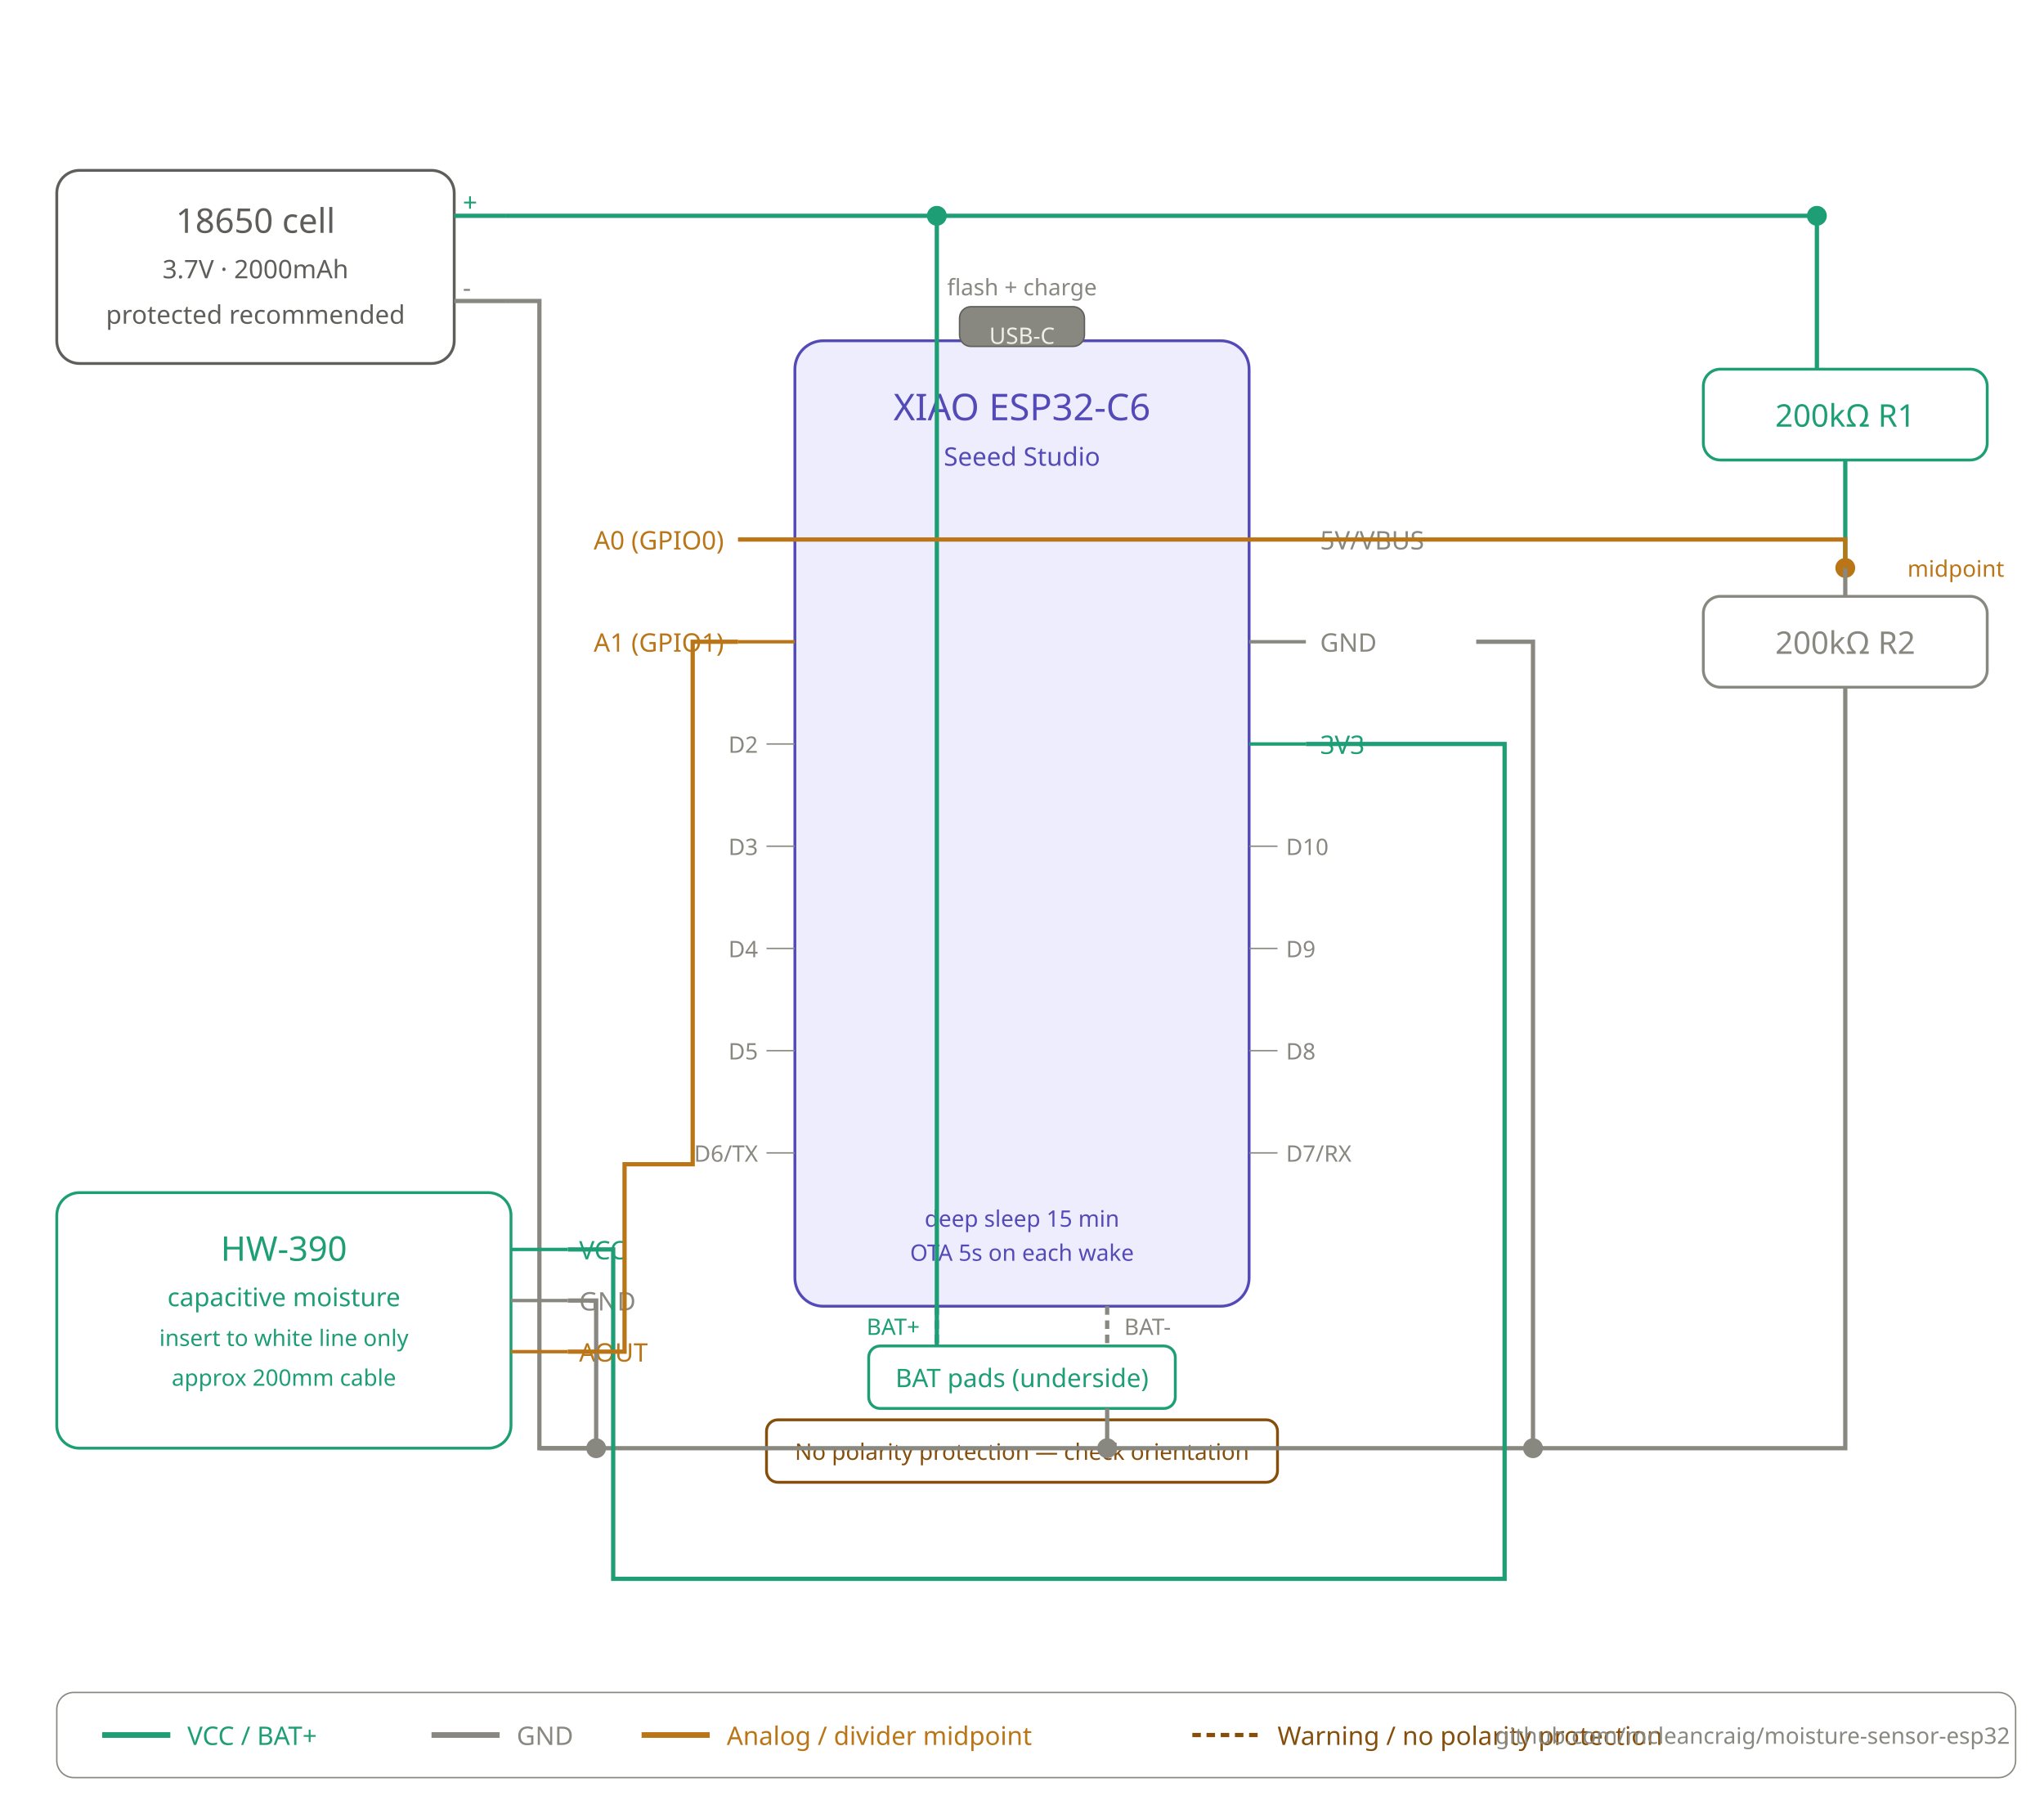
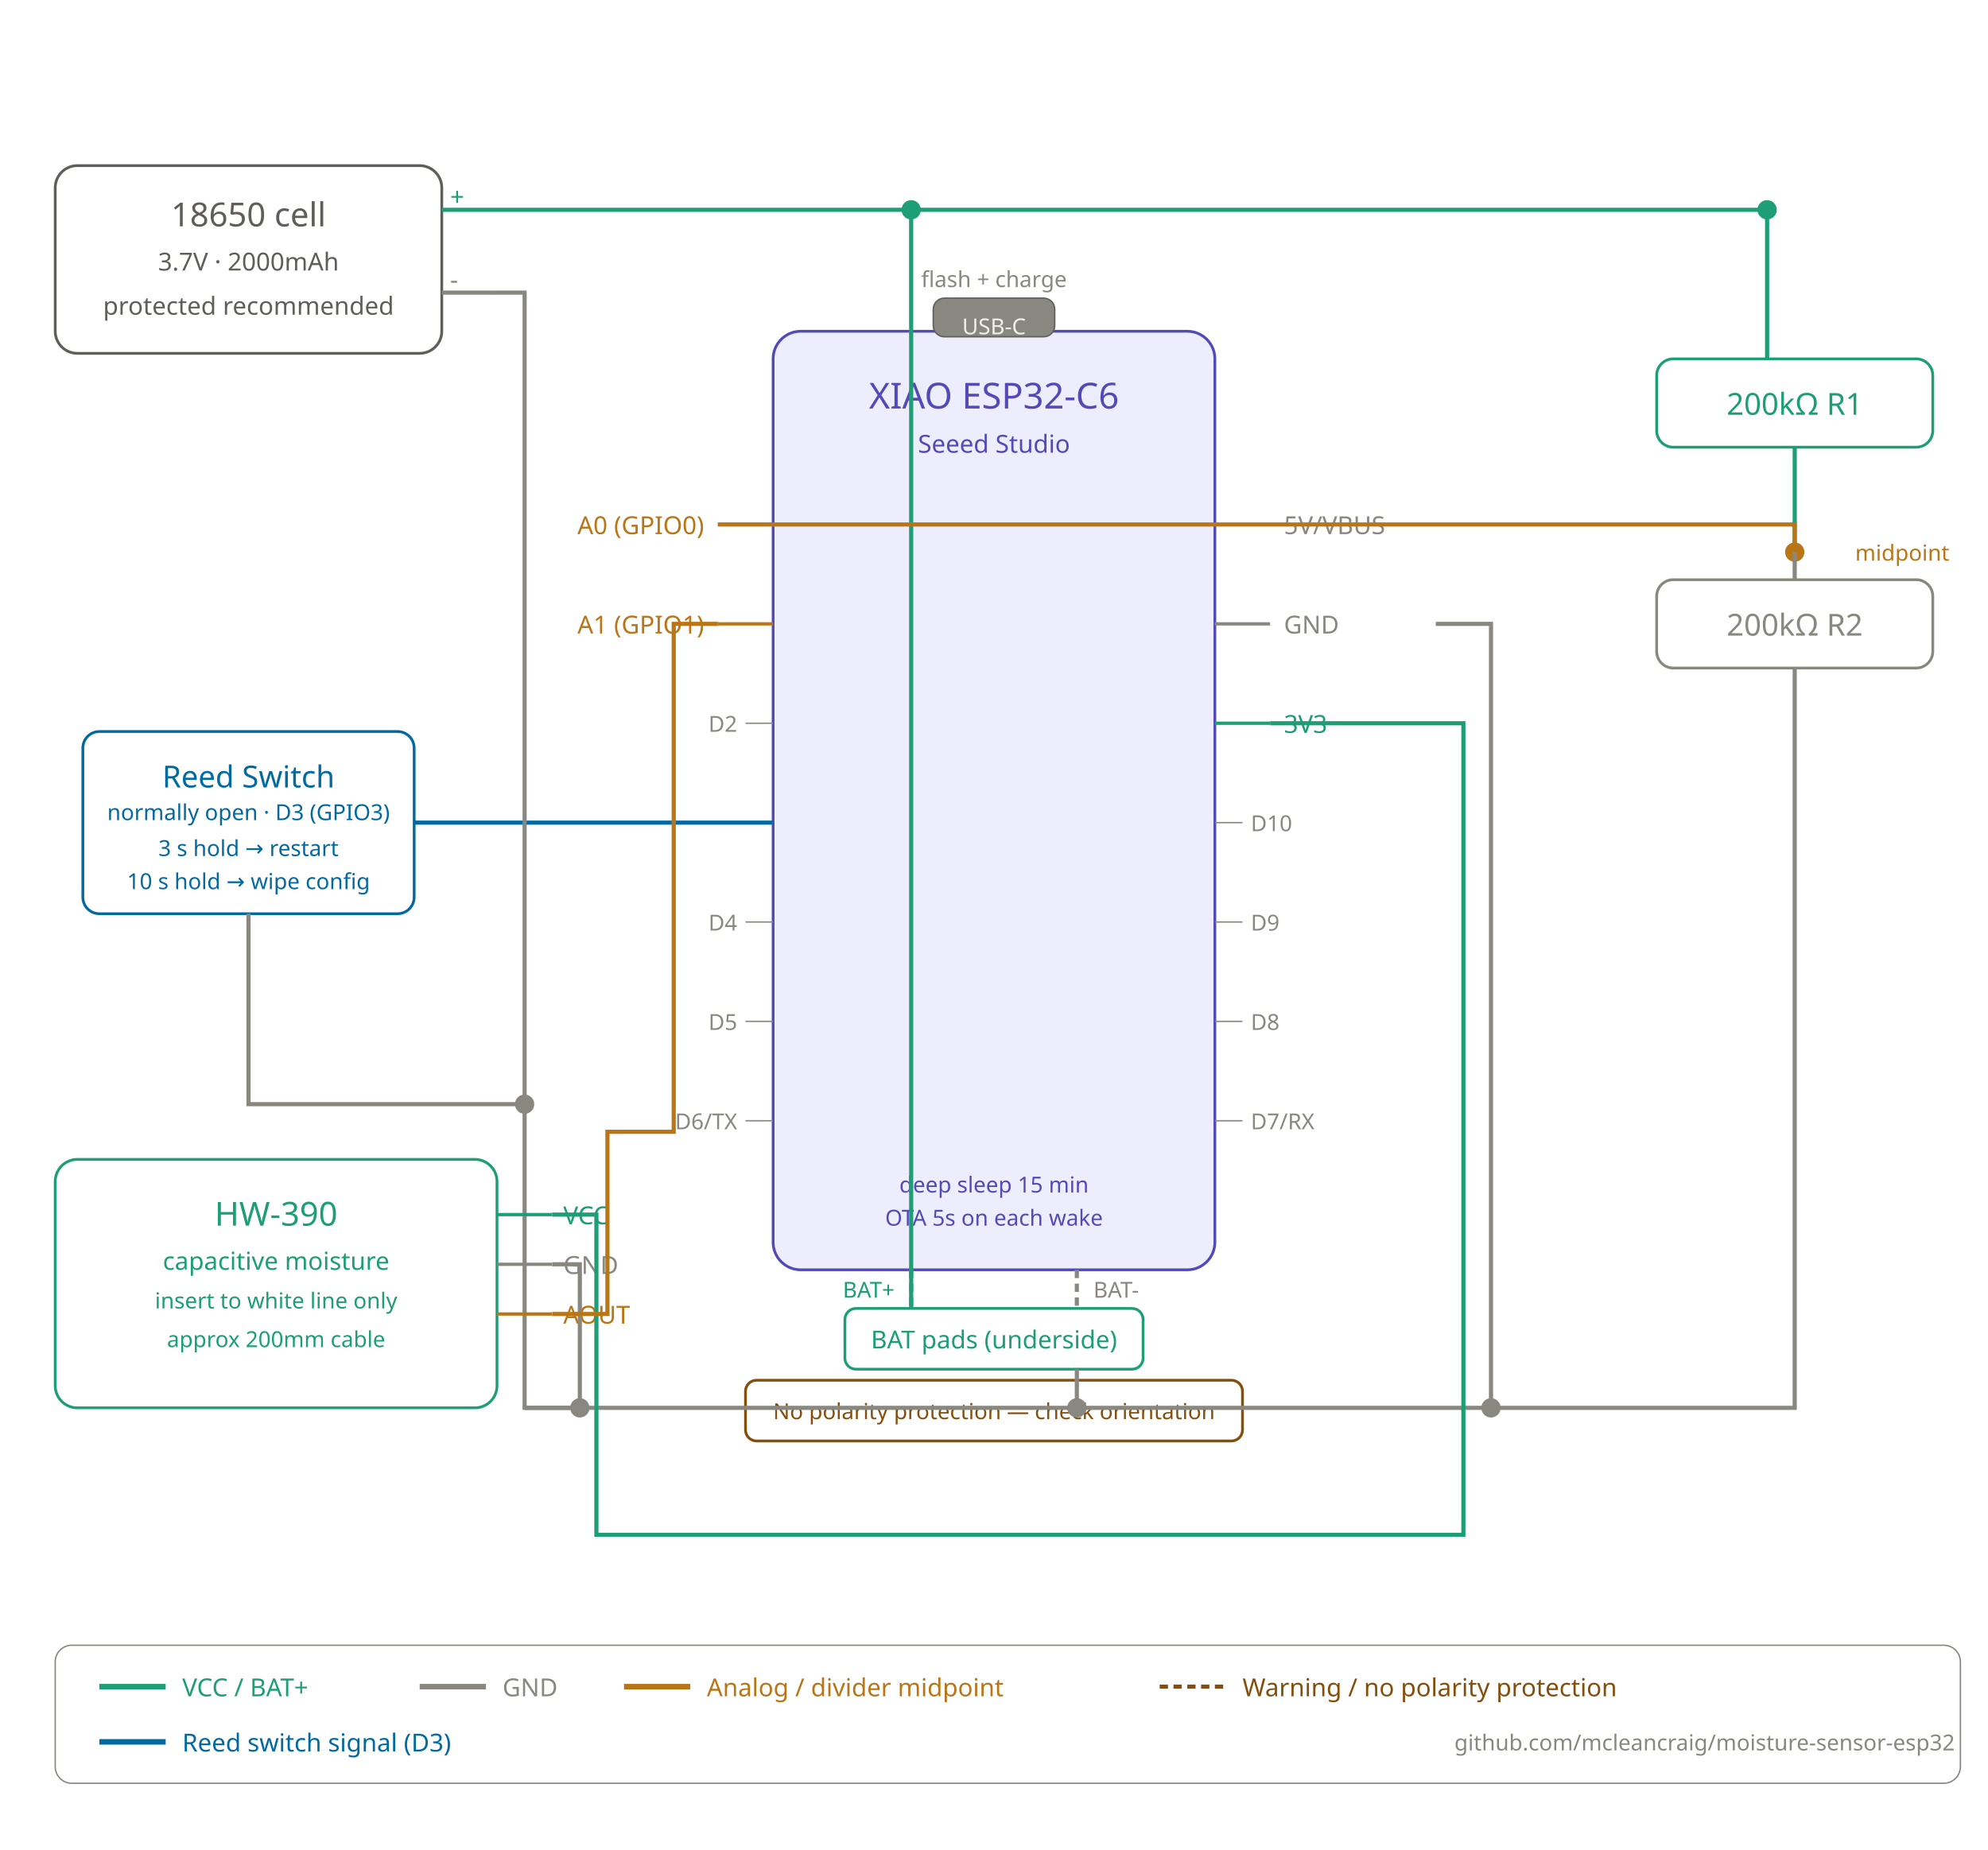
- <svg xmlns="http://www.w3.org/2000/svg" width="100%" viewBox="0 0 720 640" role="img">
+ <svg xmlns="http://www.w3.org/2000/svg" width="100%" viewBox="0 0 720 670" role="img">
  <rect x="280" y="120" width="160" height="340" rx="10" fill="#EEEDFE" stroke="#534AB7" stroke-width="1" />
  <text x="360" y="148" text-anchor="middle" font-family="sans-serif" font-size="13" font-weight="500" fill="#534AB7">XIAO ESP32-C6</text>
  <text x="360" y="164" text-anchor="middle" font-family="sans-serif" font-size="9" fill="#534AB7">Seeed Studio</text>
  <rect x="338" y="108" width="44" height="14" rx="4" fill="#888780" stroke="#5F5E5A" stroke-width="0.5" />
  <text x="360" y="118" text-anchor="middle" font-family="sans-serif" font-size="8" fill="#F1EFE8" dominant-baseline="central">USB-C</text>
  <text x="360" y="104" text-anchor="middle" font-family="sans-serif" font-size="8" fill="#888780">flash + charge</text>
  <line x1="280" y1="190" x2="260" y2="190" stroke="#BA7517" stroke-width="1.2" />
  <text x="255" y="190" text-anchor="end" font-family="sans-serif" font-size="9" fill="#BA7517" dominant-baseline="central">A0 (GPIO0)</text>
  <line x1="280" y1="226" x2="260" y2="226" stroke="#BA7517" stroke-width="1.2" />
  <text x="255" y="226" text-anchor="end" font-family="sans-serif" font-size="9" fill="#BA7517" dominant-baseline="central">A1 (GPIO1)</text>
  <line x1="280" y1="262" x2="270" y2="262" stroke="#888780" stroke-width="0.5" />
  <text x="267" y="262" text-anchor="end" font-family="sans-serif" font-size="8" fill="#888780" dominant-baseline="central">D2</text>
-   <line x1="280" y1="298" x2="270" y2="298" stroke="#888780" stroke-width="0.5" />
-   <text x="267" y="298" text-anchor="end" font-family="sans-serif" font-size="8" fill="#888780" dominant-baseline="central">D3</text>
+   <line x1="280" y1="298" x2="150" y2="298" stroke="#0369A1" stroke-width="1.5" />
  <line x1="280" y1="334" x2="270" y2="334" stroke="#888780" stroke-width="0.5" />
  <text x="267" y="334" text-anchor="end" font-family="sans-serif" font-size="8" fill="#888780" dominant-baseline="central">D4</text>
  <line x1="280" y1="370" x2="270" y2="370" stroke="#888780" stroke-width="0.5" />
  <text x="267" y="370" text-anchor="end" font-family="sans-serif" font-size="8" fill="#888780" dominant-baseline="central">D5</text>
  <line x1="280" y1="406" x2="270" y2="406" stroke="#888780" stroke-width="0.5" />
  <text x="267" y="406" text-anchor="end" font-family="sans-serif" font-size="8" fill="#888780" dominant-baseline="central">D6/TX</text>
  <line x1="440" y1="190" x2="460" y2="190" stroke="#888780" stroke-width="0.8" />
  <text x="465" y="190" font-family="sans-serif" font-size="9" fill="#888780" dominant-baseline="central">5V/VBUS</text>
  <line x1="440" y1="226" x2="460" y2="226" stroke="#888780" stroke-width="1.2" />
  <text x="465" y="226" font-family="sans-serif" font-size="9" fill="#888780" dominant-baseline="central">GND</text>
  <line x1="440" y1="262" x2="460" y2="262" stroke="#1D9E75" stroke-width="1.2" />
  <text x="465" y="262" font-family="sans-serif" font-size="9" fill="#1D9E75" dominant-baseline="central">3V3</text>
  <line x1="440" y1="298" x2="450" y2="298" stroke="#888780" stroke-width="0.5" />
  <text x="453" y="298" font-family="sans-serif" font-size="8" fill="#888780" dominant-baseline="central">D10</text>
  <line x1="440" y1="334" x2="450" y2="334" stroke="#888780" stroke-width="0.5" />
  <text x="453" y="334" font-family="sans-serif" font-size="8" fill="#888780" dominant-baseline="central">D9</text>
  <line x1="440" y1="370" x2="450" y2="370" stroke="#888780" stroke-width="0.5" />
  <text x="453" y="370" font-family="sans-serif" font-size="8" fill="#888780" dominant-baseline="central">D8</text>
  <line x1="440" y1="406" x2="450" y2="406" stroke="#888780" stroke-width="0.5" />
  <text x="453" y="406" font-family="sans-serif" font-size="8" fill="#888780" dominant-baseline="central">D7/RX</text>
  <text x="360" y="432" text-anchor="middle" font-family="sans-serif" font-size="8" fill="#534AB7">deep sleep 15 min</text>
  <text x="360" y="444" text-anchor="middle" font-family="sans-serif" font-size="8" fill="#534AB7">OTA 5s on each wake</text>
  <rect x="306" y="474" width="108" height="22" rx="4" fill="none" stroke="#1D9E75" stroke-width="1" />
  <text x="360" y="485" text-anchor="middle" font-family="sans-serif" font-size="9" fill="#1D9E75" dominant-baseline="central">BAT pads (underside)</text>
  <line x1="330" y1="460" x2="330" y2="474" stroke="#1D9E75" stroke-width="1.5" stroke-dasharray="3 2" />
  <line x1="390" y1="460" x2="390" y2="474" stroke="#888780" stroke-width="1.5" stroke-dasharray="3 2" />
  <text x="324" y="467" text-anchor="end" font-family="sans-serif" font-size="8" fill="#1D9E75" dominant-baseline="central">BAT+</text>
  <text x="396" y="467" font-family="sans-serif" font-size="8" fill="#888780" dominant-baseline="central">BAT-</text>
  <rect x="270" y="500" width="180" height="22" rx="4" fill="none" stroke="#854F0B" stroke-width="1" />
  <text x="360" y="511" text-anchor="middle" font-family="sans-serif" font-size="8" fill="#854F0B" dominant-baseline="central">No polarity protection — check orientation</text>
  <rect x="20" y="60" width="140" height="68" rx="8" fill="none" stroke="#5F5E5A" stroke-width="1" />
  <text x="90" y="82" text-anchor="middle" font-family="sans-serif" font-size="12" font-weight="500" fill="#5F5E5A">18650 cell</text>
  <text x="90" y="98" text-anchor="middle" font-family="sans-serif" font-size="9" fill="#5F5E5A">3.7V · 2000mAh</text>
  <text x="90" y="114" text-anchor="middle" font-family="sans-serif" font-size="9" fill="#5F5E5A">protected recommended</text>
  <line x1="160" y1="76" x2="178" y2="76" stroke="#1D9E75" stroke-width="1.5" />
  <line x1="160" y1="106" x2="178" y2="106" stroke="#888780" stroke-width="1.5" />
  <text x="163" y="71" font-family="sans-serif" font-size="9" fill="#1D9E75" dominant-baseline="central">+</text>
  <text x="163" y="101" font-family="sans-serif" font-size="9" fill="#888780" dominant-baseline="central">-</text>
  <path d="M178 76 L330 76 L330 76" fill="none" stroke="#1D9E75" stroke-width="1.5" />
  <circle cx="330" cy="76" r="3.5" fill="#1D9E75" />
  <path d="M330 76 L330 474" fill="none" stroke="#1D9E75" stroke-width="1.5" />
  <path d="M330 76 L640 76 L640 130" fill="none" stroke="#1D9E75" stroke-width="1.5" />
  <circle cx="640" cy="76" r="3.5" fill="#1D9E75" />
  <path d="M178 106 L190 106 L190 510 L390 510" fill="none" stroke="#888780" stroke-width="1.5" />
  <circle cx="390" cy="510" r="3.5" fill="#888780" />
  <path d="M390 510 L390 496" fill="none" stroke="#888780" stroke-width="1.5" />
  <path d="M520 226 L540 226 L540 510 L390 510" fill="none" stroke="#888780" stroke-width="1.5" />
  <circle cx="540" cy="510" r="3.5" fill="#888780" />
  <rect x="600" y="130" width="100" height="32" rx="6" fill="none" stroke="#1D9E75" stroke-width="1" />
  <text x="650" y="146" text-anchor="middle" font-family="sans-serif" font-size="11" font-weight="500" fill="#1D9E75" dominant-baseline="central">200kΩ R1</text>
  <line x1="650" y1="162" x2="650" y2="200" stroke="#1D9E75" stroke-width="1.5" />
  <circle cx="650" cy="200" r="3.5" fill="#BA7517" />
  <text x="706" y="200" text-anchor="end" font-family="sans-serif" font-size="8" fill="#BA7517" dominant-baseline="central">midpoint</text>
  <rect x="600" y="210" width="100" height="32" rx="6" fill="none" stroke="#888780" stroke-width="1" />
  <text x="650" y="226" text-anchor="middle" font-family="sans-serif" font-size="11" font-weight="500" fill="#888780" dominant-baseline="central">200kΩ R2</text>
  <line x1="650" y1="200" x2="650" y2="210" stroke="#888780" stroke-width="1.5" />
  <path d="M650 242 L650 510 L540 510" fill="none" stroke="#888780" stroke-width="1.5" />
  <path d="M650 200 L650 190 L520 190 L520 190 L260 190" fill="none" stroke="#BA7517" stroke-width="1.5" />
  <rect x="20" y="420" width="160" height="90" rx="8" fill="none" stroke="#1D9E75" stroke-width="1" />
  <text x="100" y="444" text-anchor="middle" font-family="sans-serif" font-size="12" font-weight="500" fill="#1D9E75">HW-390</text>
  <text x="100" y="460" text-anchor="middle" font-family="sans-serif" font-size="9" fill="#1D9E75">capacitive moisture</text>
  <text x="100" y="474" text-anchor="middle" font-family="sans-serif" font-size="8" fill="#1D9E75">insert to white line only</text>
  <text x="100" y="488" text-anchor="middle" font-family="sans-serif" font-size="8" fill="#1D9E75">approx 200mm cable</text>
  <line x1="180" y1="440" x2="200" y2="440" stroke="#1D9E75" stroke-width="1.2" />
  <text x="204" y="440" font-family="sans-serif" font-size="9" fill="#1D9E75" dominant-baseline="central">VCC</text>
  <line x1="180" y1="458" x2="200" y2="458" stroke="#888780" stroke-width="1.2" />
  <text x="204" y="458" font-family="sans-serif" font-size="9" fill="#888780" dominant-baseline="central">GND</text>
  <line x1="180" y1="476" x2="200" y2="476" stroke="#BA7517" stroke-width="1.2" />
  <text x="204" y="476" font-family="sans-serif" font-size="9" fill="#BA7517" dominant-baseline="central">AOUT</text>
  <path d="M200 440 L216 440 L216 556 L530 556 L530 262 L460 262" fill="none" stroke="#1D9E75" stroke-width="1.5" />
  <path d="M200 458 L210 458 L210 510 L190 510" fill="none" stroke="#888780" stroke-width="1.5" />
  <circle cx="210" cy="510" r="3.5" fill="#888780" />
  <path d="M200 476 L220 476 L220 410 L244 410 L244 226 L260 226" fill="none" stroke="#BA7517" stroke-width="1.5" />
-   <rect x="20" y="596" width="690" height="30" rx="6" fill="none" stroke="#888780" stroke-width="0.5" />
+   <rect x="30" y="265" width="120" height="66" rx="6" fill="none" stroke="#0369A1" stroke-width="1" />
+   <text x="90" y="281" text-anchor="middle" font-family="sans-serif" font-size="11" font-weight="500" fill="#0369A1" dominant-baseline="central">Reed Switch</text>
+   <text x="90" y="294" text-anchor="middle" font-family="sans-serif" font-size="8" fill="#0369A1" dominant-baseline="central">normally open · D3 (GPIO3)</text>
+   <text x="90" y="307" text-anchor="middle" font-family="sans-serif" font-size="8" fill="#0369A1" dominant-baseline="central">3 s hold → restart</text>
+   <text x="90" y="319" text-anchor="middle" font-family="sans-serif" font-size="8" fill="#0369A1" dominant-baseline="central">10 s hold → wipe config</text>
+   <path d="M90 331 L90 400 L190 400" fill="none" stroke="#888780" stroke-width="1.5" />
+   <circle cx="190" cy="400" r="3.5" fill="#888780" />
+   <rect x="20" y="596" width="690" height="50" rx="6" fill="none" stroke="#888780" stroke-width="0.5" />
  <line x1="36" y1="611" x2="60" y2="611" stroke="#1D9E75" stroke-width="2" />
  <text x="66" y="611" font-family="sans-serif" font-size="9" fill="#1D9E75" dominant-baseline="central">VCC / BAT+</text>
  <line x1="152" y1="611" x2="176" y2="611" stroke="#888780" stroke-width="2" />
  <text x="182" y="611" font-family="sans-serif" font-size="9" fill="#888780" dominant-baseline="central">GND</text>
  <line x1="226" y1="611" x2="250" y2="611" stroke="#BA7517" stroke-width="2" />
  <text x="256" y="611" font-family="sans-serif" font-size="9" fill="#BA7517" dominant-baseline="central">Analog / divider midpoint</text>
  <line x1="420" y1="611" x2="444" y2="611" stroke="#854F0B" stroke-width="1.5" stroke-dasharray="3 2" />
  <text x="450" y="611" font-family="sans-serif" font-size="9" fill="#854F0B" dominant-baseline="central">Warning / no polarity protection</text>
-   <text x="708" y="611" text-anchor="end" font-family="sans-serif" font-size="8" fill="#888780" dominant-baseline="central">github.com/mcleancraig/moisture-sensor-esp32</text>
+   <line x1="36" y1="631" x2="60" y2="631" stroke="#0369A1" stroke-width="2" />
+   <text x="66" y="631" font-family="sans-serif" font-size="9" fill="#0369A1" dominant-baseline="central">Reed switch signal (D3)</text>
+   <text x="708" y="631" text-anchor="end" font-family="sans-serif" font-size="8" fill="#888780" dominant-baseline="central">github.com/mcleancraig/moisture-sensor-esp32</text>
</svg>
